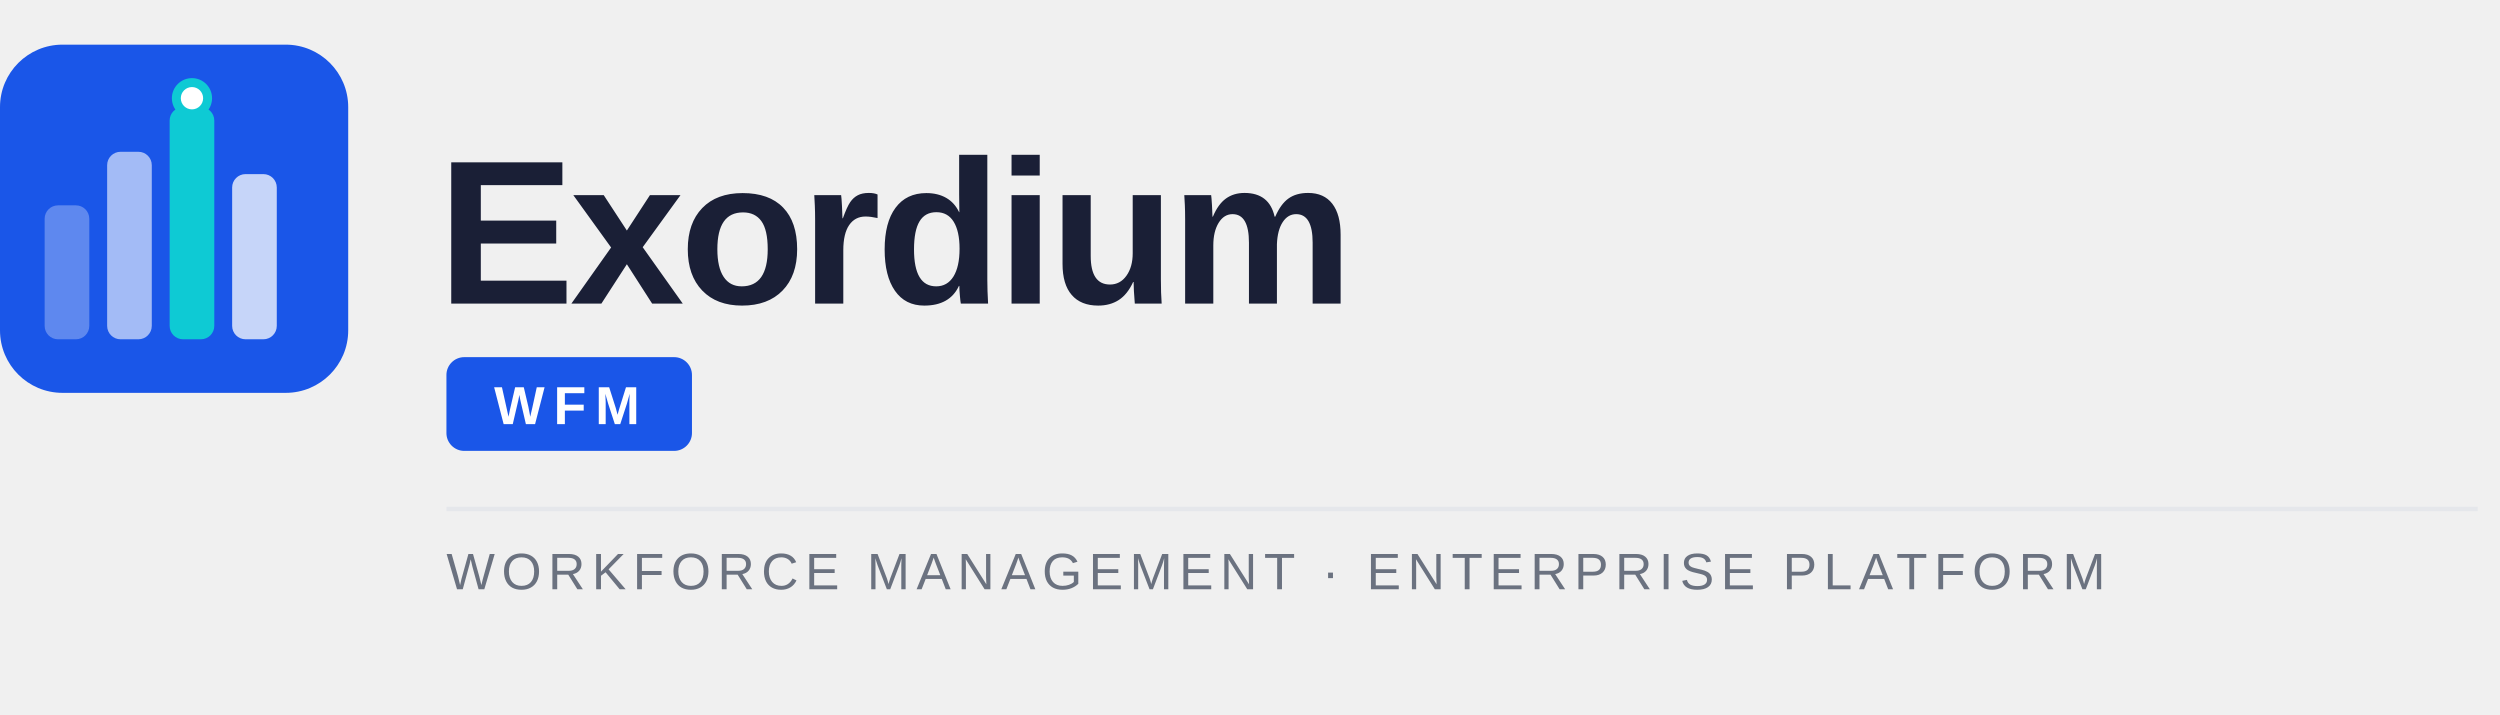
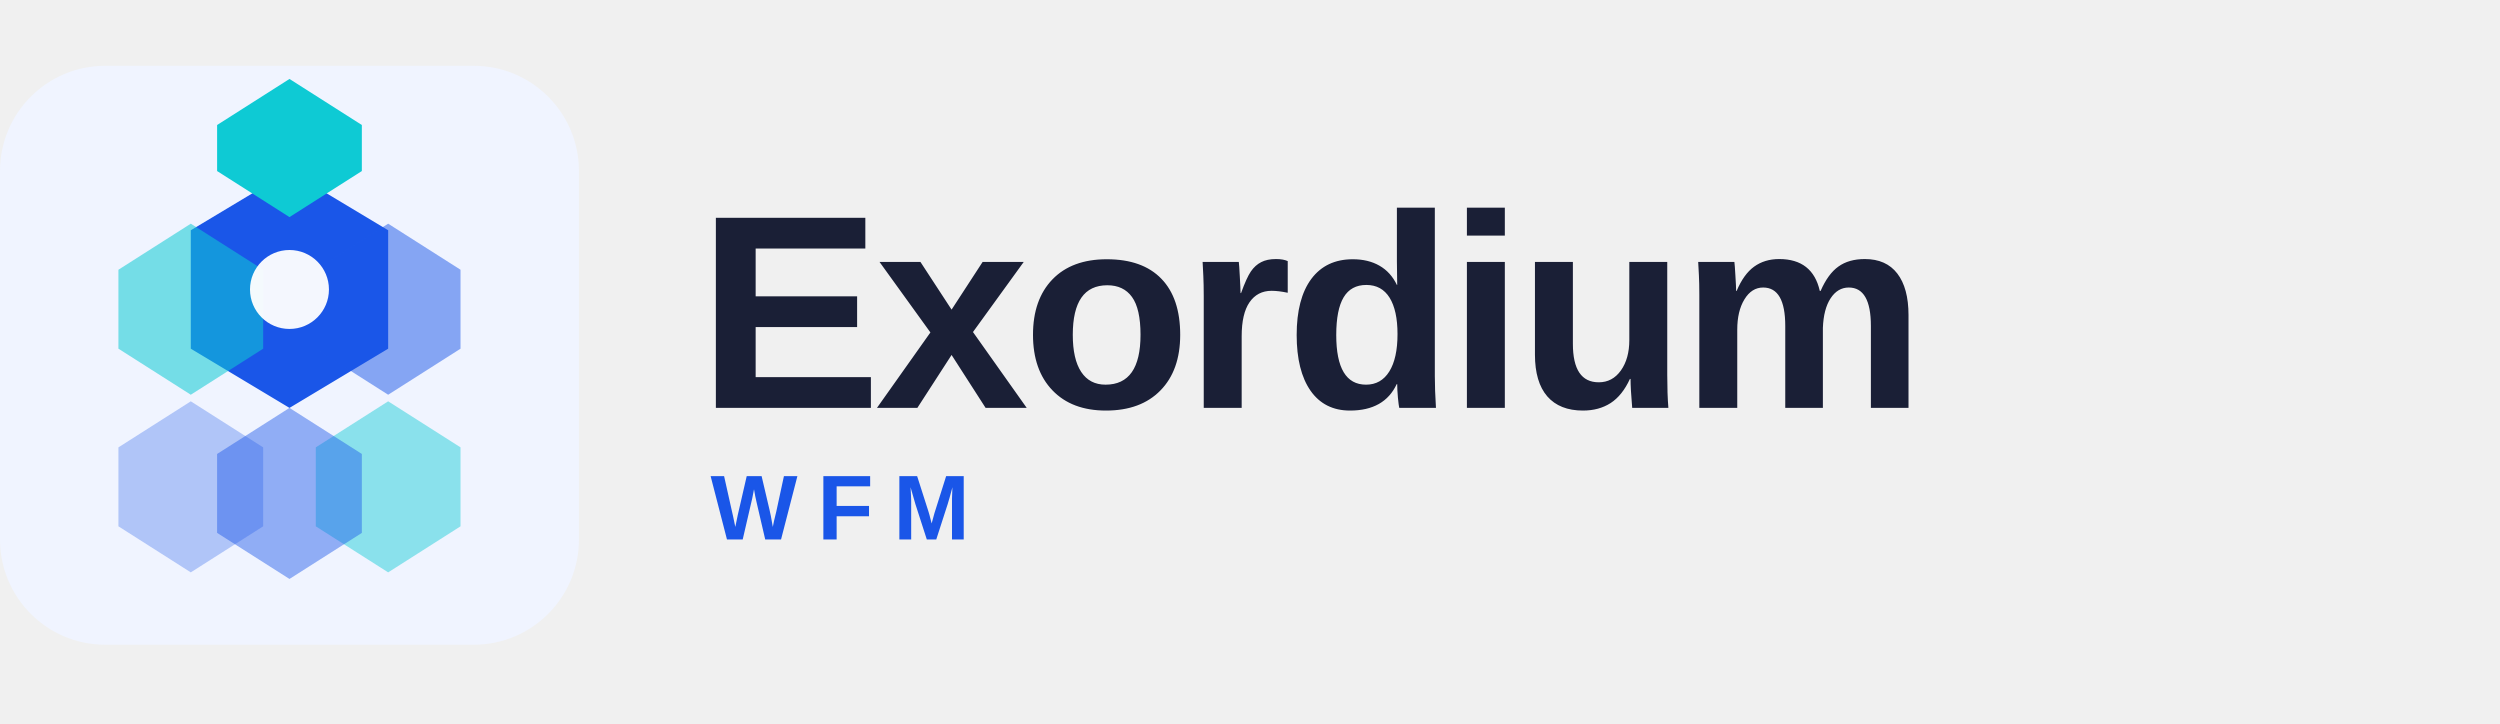
- <svg xmlns="http://www.w3.org/2000/svg" width="560" height="160" viewBox="0 0 560 160">
+ <svg xmlns="http://www.w3.org/2000/svg" width="380" height="110" viewBox="0 0 380 110">
  <defs>
    <style>
-       .wm { font-family: 'Segoe UI', Arial, sans-serif; font-size: 46px; font-weight: 700; fill: #1A1F36; letter-spacing: -1px; }
-       .wfm { font-family: 'Segoe UI', Arial, sans-serif; font-size: 12px; font-weight: 700; fill: white; letter-spacing: 2px; }
-       .tag { font-family: 'Segoe UI', Arial, sans-serif; font-size: 11.5px; font-weight: 500; fill: #6B7280; letter-spacing: 1.5px; }
+       .wm  { font-family:'Segoe UI',Arial,sans-serif; font-size:42px; font-weight:700; fill:#1A1F36; letter-spacing:-1px; }
+       .sub { font-family:'Segoe UI',Arial,sans-serif; font-size:14px; font-weight:600; fill:#1A56E8; letter-spacing:3px; }
    </style>
  </defs>
-   <g transform="translate(0, 10)">
-     <rect x="0" y="0" width="78" height="78" rx="14" fill="#1A56E8" />
-     <rect x="10" y="36" width="10" height="30" rx="3" fill="white" opacity="0.3" />
-     <rect x="24" y="24" width="10" height="42" rx="3" fill="white" opacity="0.6" />
-     <rect x="38" y="14" width="10" height="52" rx="3" fill="#0ECAD4" />
-     <rect x="52" y="29" width="10" height="37" rx="3" fill="white" opacity="0.75" />
-     <circle cx="43" cy="12" r="4.5" fill="#0ECAD4" />
-     <circle cx="43" cy="12" r="2.5" fill="white" />
+   <g transform="translate(0,10)">
+     <rect x="0" y="0" width="88" height="88" rx="16" fill="#F0F4FF" />
+     <polygon points="44,16 59,25 59,43 44,52 29,43 29,25" fill="#1A56E8" />
+     <polygon points="44,2  55,9  55,16 44,23 33,16 33,9" fill="#0ECAD4" />
+     <polygon points="59,24 70,31 70,43 59,50 48,43 48,31" fill="#1A56E8" opacity="0.5" />
+     <polygon points="59,51 70,58 70,70 59,77 48,70 48,58" fill="#0ECAD4" opacity="0.45" />
+     <polygon points="44,52 55,59 55,71 44,78 33,71 33,59" fill="#1A56E8" opacity="0.45" />
+     <polygon points="29,51 40,58 40,70 29,77 18,70 18,58" fill="#1A56E8" opacity="0.3" />
+     <polygon points="29,24 40,31 40,43 29,50 18,43 18,31" fill="#0ECAD4" opacity="0.55" />
+     <circle cx="44" cy="34" r="6" fill="white" opacity="0.95" />
  </g>
-   <text x="98" y="68" class="wm">Exordium</text>
-   <rect x="100" y="80" width="55" height="21" rx="4" fill="#1A56E8" />
-   <text x="127" y="95" text-anchor="middle" class="wfm">WFM</text>
-   <line x1="100" y1="114" x2="555" y2="114" stroke="#E5E7EB" stroke-width="1" />
-   <text x="100" y="132" class="tag">WORKFORCE MANAGEMENT  ·  ENTERPRISE PLATFORM</text>
+   <text x="106" y="62" class="wm">Exordium</text>
+   <text x="108" y="82" class="sub">WFM</text>
</svg>
